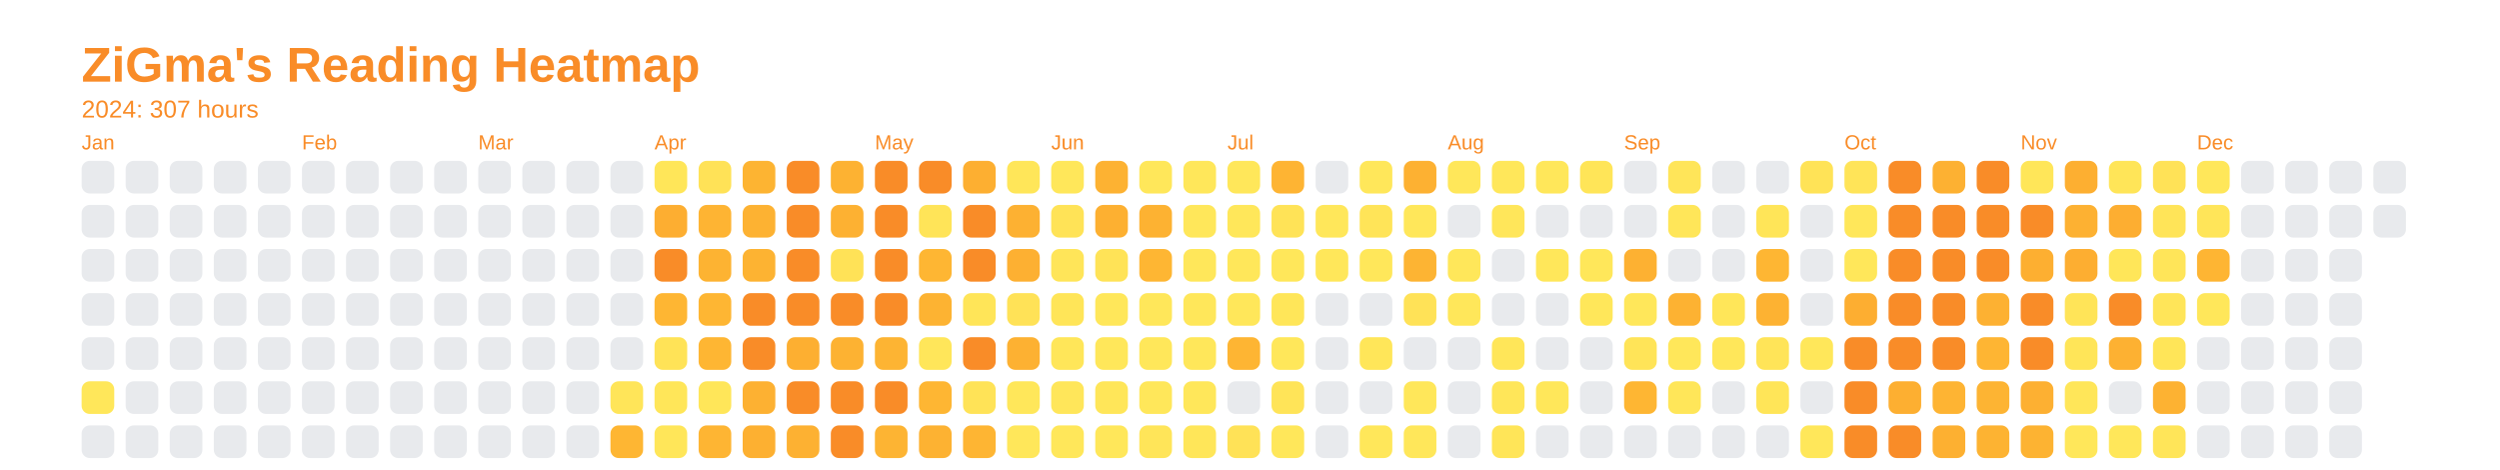
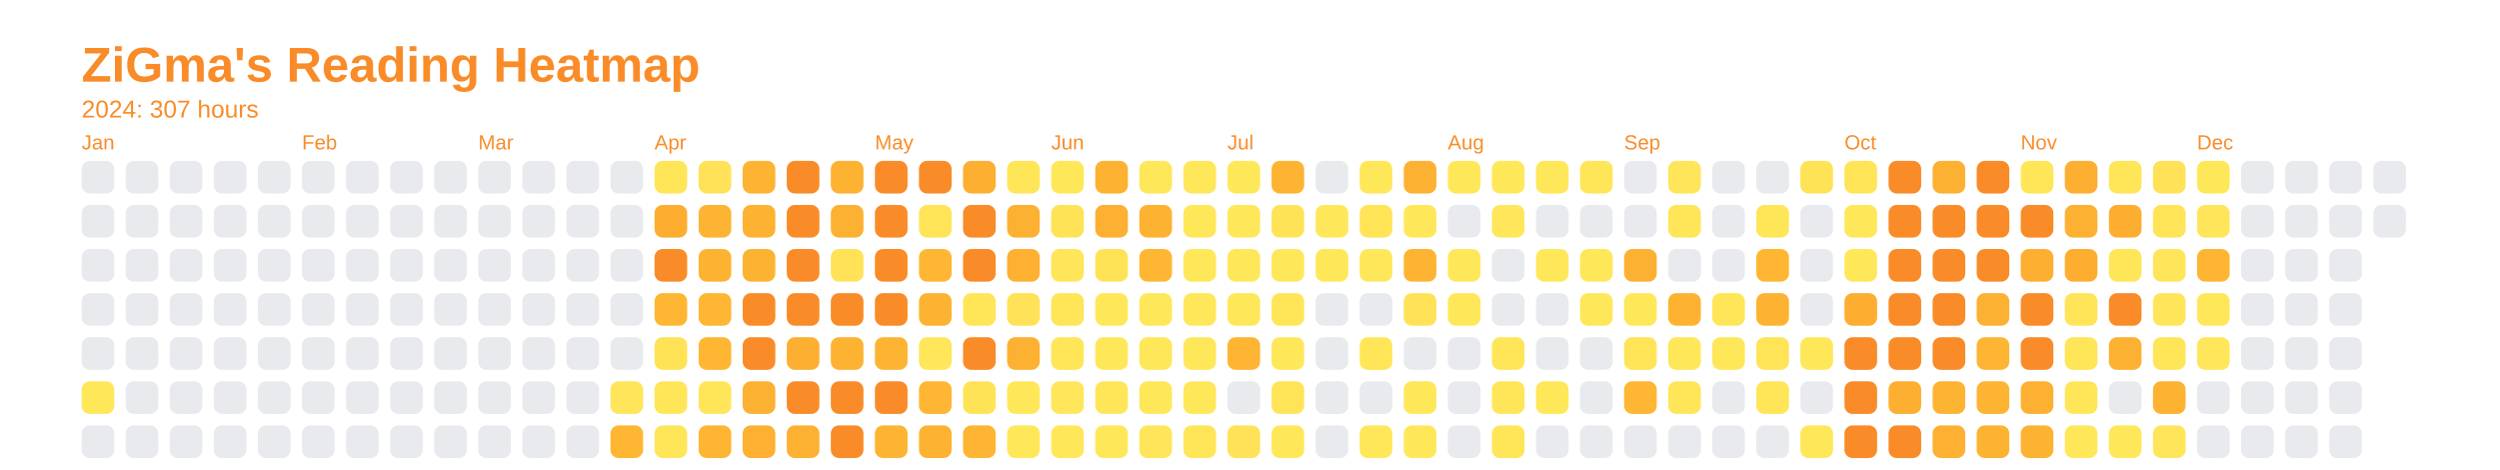
<svg xmlns="http://www.w3.org/2000/svg" baseProfile="full" height="57.5mm" version="1.1" viewBox="0,0,306.2,57.5" width="306.2mm">
  <defs />
  <rect fill="none" height="57.5" width="306.2" x="0" y="0" />
  <text fill="#f98c28" style="font-size:6px; font-family:Arial; font-weight:bold;" x="10" y="10">ZiGma's Reading Heatmap</text>
  <text fill="#f98c28" style="font-size:3px; font-family:Arial;" x="10" y="14.4">2024: 307 hours</text>
  <text fill="#f98c28" style="font-size:2.5px; font-family:Arial" x="10" y="18.3">Jan</text>
  <rect fill="#e8eaed" height="4" rx="1" ry="1" width="4" x="10" y="19.7" />
  <rect fill="#e8eaed" height="4" rx="1" ry="1" width="4" x="10" y="25.1" />
  <rect fill="#e8eaed" height="4" rx="1" ry="1" width="4" x="10" y="30.5" />
  <rect fill="#e8eaed" height="4" rx="1" ry="1" width="4" x="10" y="35.9" />
  <rect fill="#e8eaed" height="4" rx="1" ry="1" width="4" x="10" y="41.3" />
  <rect fill="#ffe75a" height="4" rx="1" ry="1" width="4" x="10" y="46.7" />
  <rect fill="#e8eaed" height="4" rx="1" ry="1" width="4" x="10" y="52.1" />
  <rect fill="#e8eaed" height="4" rx="1" ry="1" width="4" x="15.4" y="19.7" />
  <rect fill="#e8eaed" height="4" rx="1" ry="1" width="4" x="15.4" y="25.1" />
  <rect fill="#e8eaed" height="4" rx="1" ry="1" width="4" x="15.4" y="30.5" />
  <rect fill="#e8eaed" height="4" rx="1" ry="1" width="4" x="15.4" y="35.9" />
  <rect fill="#e8eaed" height="4" rx="1" ry="1" width="4" x="15.4" y="41.3" />
  <rect fill="#e8eaed" height="4" rx="1" ry="1" width="4" x="15.4" y="46.7" />
  <rect fill="#e8eaed" height="4" rx="1" ry="1" width="4" x="15.4" y="52.1" />
  <rect fill="#e8eaed" height="4" rx="1" ry="1" width="4" x="20.8" y="19.7" />
  <rect fill="#e8eaed" height="4" rx="1" ry="1" width="4" x="20.8" y="25.1" />
  <rect fill="#e8eaed" height="4" rx="1" ry="1" width="4" x="20.8" y="30.5" />
  <rect fill="#e8eaed" height="4" rx="1" ry="1" width="4" x="20.8" y="35.9" />
  <rect fill="#e8eaed" height="4" rx="1" ry="1" width="4" x="20.8" y="41.3" />
  <rect fill="#e8eaed" height="4" rx="1" ry="1" width="4" x="20.8" y="46.7" />
  <rect fill="#e8eaed" height="4" rx="1" ry="1" width="4" x="20.8" y="52.1" />
  <rect fill="#e8eaed" height="4" rx="1" ry="1" width="4" x="26.2" y="19.7" />
  <rect fill="#e8eaed" height="4" rx="1" ry="1" width="4" x="26.2" y="25.1" />
  <rect fill="#e8eaed" height="4" rx="1" ry="1" width="4" x="26.2" y="30.5" />
  <rect fill="#e8eaed" height="4" rx="1" ry="1" width="4" x="26.2" y="35.9" />
  <rect fill="#e8eaed" height="4" rx="1" ry="1" width="4" x="26.2" y="41.3" />
  <rect fill="#e8eaed" height="4" rx="1" ry="1" width="4" x="26.2" y="46.7" />
  <rect fill="#e8eaed" height="4" rx="1" ry="1" width="4" x="26.2" y="52.1" />
  <rect fill="#e8eaed" height="4" rx="1" ry="1" width="4" x="31.6" y="19.7" />
  <rect fill="#e8eaed" height="4" rx="1" ry="1" width="4" x="31.6" y="25.1" />
  <rect fill="#e8eaed" height="4" rx="1" ry="1" width="4" x="31.6" y="30.5" />
  <rect fill="#e8eaed" height="4" rx="1" ry="1" width="4" x="31.6" y="35.9" />
  <rect fill="#e8eaed" height="4" rx="1" ry="1" width="4" x="31.6" y="41.3" />
  <rect fill="#e8eaed" height="4" rx="1" ry="1" width="4" x="31.6" y="46.7" />
  <rect fill="#e8eaed" height="4" rx="1" ry="1" width="4" x="31.6" y="52.1" />
  <text fill="#f98c28" style="font-size:2.5px; font-family:Arial" x="37.0" y="18.3">Feb</text>
  <rect fill="#e8eaed" height="4" rx="1" ry="1" width="4" x="37.0" y="19.7" />
  <rect fill="#e8eaed" height="4" rx="1" ry="1" width="4" x="37.0" y="25.1" />
  <rect fill="#e8eaed" height="4" rx="1" ry="1" width="4" x="37.0" y="30.5" />
  <rect fill="#e8eaed" height="4" rx="1" ry="1" width="4" x="37.0" y="35.9" />
  <rect fill="#e8eaed" height="4" rx="1" ry="1" width="4" x="37.0" y="41.3" />
  <rect fill="#e8eaed" height="4" rx="1" ry="1" width="4" x="37.0" y="46.7" />
  <rect fill="#e8eaed" height="4" rx="1" ry="1" width="4" x="37.0" y="52.1" />
  <rect fill="#e8eaed" height="4" rx="1" ry="1" width="4" x="42.4" y="19.7" />
  <rect fill="#e8eaed" height="4" rx="1" ry="1" width="4" x="42.4" y="25.1" />
  <rect fill="#e8eaed" height="4" rx="1" ry="1" width="4" x="42.4" y="30.5" />
  <rect fill="#e8eaed" height="4" rx="1" ry="1" width="4" x="42.4" y="35.9" />
  <rect fill="#e8eaed" height="4" rx="1" ry="1" width="4" x="42.4" y="41.3" />
  <rect fill="#e8eaed" height="4" rx="1" ry="1" width="4" x="42.4" y="46.7" />
  <rect fill="#e8eaed" height="4" rx="1" ry="1" width="4" x="42.4" y="52.1" />
  <rect fill="#e8eaed" height="4" rx="1" ry="1" width="4" x="47.8" y="19.7" />
  <rect fill="#e8eaed" height="4" rx="1" ry="1" width="4" x="47.8" y="25.1" />
  <rect fill="#e8eaed" height="4" rx="1" ry="1" width="4" x="47.8" y="30.5" />
  <rect fill="#e8eaed" height="4" rx="1" ry="1" width="4" x="47.8" y="35.9" />
  <rect fill="#e8eaed" height="4" rx="1" ry="1" width="4" x="47.8" y="41.3" />
  <rect fill="#e8eaed" height="4" rx="1" ry="1" width="4" x="47.8" y="46.7" />
  <rect fill="#e8eaed" height="4" rx="1" ry="1" width="4" x="47.8" y="52.1" />
  <rect fill="#e8eaed" height="4" rx="1" ry="1" width="4" x="53.2" y="19.7" />
  <rect fill="#e8eaed" height="4" rx="1" ry="1" width="4" x="53.2" y="25.1" />
  <rect fill="#e8eaed" height="4" rx="1" ry="1" width="4" x="53.2" y="30.5" />
  <rect fill="#e8eaed" height="4" rx="1" ry="1" width="4" x="53.2" y="35.9" />
  <rect fill="#e8eaed" height="4" rx="1" ry="1" width="4" x="53.2" y="41.3" />
  <rect fill="#e8eaed" height="4" rx="1" ry="1" width="4" x="53.2" y="46.7" />
  <rect fill="#e8eaed" height="4" rx="1" ry="1" width="4" x="53.2" y="52.1" />
  <text fill="#f98c28" style="font-size:2.5px; font-family:Arial" x="58.6" y="18.3">Mar</text>
  <rect fill="#e8eaed" height="4" rx="1" ry="1" width="4" x="58.6" y="19.7" />
  <rect fill="#e8eaed" height="4" rx="1" ry="1" width="4" x="58.6" y="25.1" />
  <rect fill="#e8eaed" height="4" rx="1" ry="1" width="4" x="58.6" y="30.5" />
  <rect fill="#e8eaed" height="4" rx="1" ry="1" width="4" x="58.6" y="35.9" />
  <rect fill="#e8eaed" height="4" rx="1" ry="1" width="4" x="58.6" y="41.3" />
  <rect fill="#e8eaed" height="4" rx="1" ry="1" width="4" x="58.6" y="46.7" />
  <rect fill="#e8eaed" height="4" rx="1" ry="1" width="4" x="58.6" y="52.1" />
  <rect fill="#e8eaed" height="4" rx="1" ry="1" width="4" x="64" y="19.7" />
  <rect fill="#e8eaed" height="4" rx="1" ry="1" width="4" x="64" y="25.1" />
  <rect fill="#e8eaed" height="4" rx="1" ry="1" width="4" x="64" y="30.5" />
  <rect fill="#e8eaed" height="4" rx="1" ry="1" width="4" x="64" y="35.9" />
  <rect fill="#e8eaed" height="4" rx="1" ry="1" width="4" x="64" y="41.3" />
  <rect fill="#e8eaed" height="4" rx="1" ry="1" width="4" x="64" y="46.7" />
  <rect fill="#e8eaed" height="4" rx="1" ry="1" width="4" x="64" y="52.1" />
  <rect fill="#e8eaed" height="4" rx="1" ry="1" width="4" x="69.4" y="19.7" />
  <rect fill="#e8eaed" height="4" rx="1" ry="1" width="4" x="69.4" y="25.1" />
  <rect fill="#e8eaed" height="4" rx="1" ry="1" width="4" x="69.4" y="30.5" />
  <rect fill="#e8eaed" height="4" rx="1" ry="1" width="4" x="69.4" y="35.9" />
  <rect fill="#e8eaed" height="4" rx="1" ry="1" width="4" x="69.4" y="41.3" />
  <rect fill="#e8eaed" height="4" rx="1" ry="1" width="4" x="69.4" y="46.7" />
  <rect fill="#e8eaed" height="4" rx="1" ry="1" width="4" x="69.4" y="52.1" />
  <rect fill="#e8eaed" height="4" rx="1" ry="1" width="4" x="74.8" y="19.7" />
  <rect fill="#e8eaed" height="4" rx="1" ry="1" width="4" x="74.8" y="25.1" />
  <rect fill="#e8eaed" height="4" rx="1" ry="1" width="4" x="74.8" y="30.5" />
  <rect fill="#e8eaed" height="4" rx="1" ry="1" width="4" x="74.8" y="35.9" />
  <rect fill="#e8eaed" height="4" rx="1" ry="1" width="4" x="74.8" y="41.3" />
  <rect fill="#ffe559" height="4" rx="1" ry="1" width="4" x="74.8" y="46.7" />
  <rect fill="#feb633" height="4" rx="1" ry="1" width="4" x="74.8" y="52.1" />
  <text fill="#f98c28" style="font-size:2.5px; font-family:Arial" x="80.2" y="18.3">Apr</text>
  <rect fill="#ffe659" height="4" rx="1" ry="1" width="4" x="80.2" y="19.7" />
  <rect fill="#fdae31" height="4" rx="1" ry="1" width="4" x="80.2" y="25.1" />
  <rect fill="#f98c28" height="4" rx="1" ry="1" width="4" x="80.2" y="30.5" />
  <rect fill="#feb633" height="4" rx="1" ry="1" width="4" x="80.2" y="35.9" />
  <rect fill="#ffe357" height="4" rx="1" ry="1" width="4" x="80.2" y="41.3" />
  <rect fill="#ffe659" height="4" rx="1" ry="1" width="4" x="80.2" y="46.7" />
  <rect fill="#ffe659" height="4" rx="1" ry="1" width="4" x="80.2" y="52.1" />
  <rect fill="#ffe257" height="4" rx="1" ry="1" width="4" x="85.6" y="19.7" />
  <rect fill="#feb433" height="4" rx="1" ry="1" width="4" x="85.6" y="25.1" />
  <rect fill="#fdb332" height="4" rx="1" ry="1" width="4" x="85.6" y="30.5" />
  <rect fill="#feb633" height="4" rx="1" ry="1" width="4" x="85.6" y="35.9" />
  <rect fill="#feb633" height="4" rx="1" ry="1" width="4" x="85.6" y="41.3" />
  <rect fill="#ffe659" height="4" rx="1" ry="1" width="4" x="85.6" y="46.7" />
  <rect fill="#feb533" height="4" rx="1" ry="1" width="4" x="85.6" y="52.1" />
  <rect fill="#fdb432" height="4" rx="1" ry="1" width="4" x="91" y="19.7" />
  <rect fill="#fdb232" height="4" rx="1" ry="1" width="4" x="91" y="25.1" />
  <rect fill="#fdb332" height="4" rx="1" ry="1" width="4" x="91" y="30.5" />
  <rect fill="#f98c28" height="4" rx="1" ry="1" width="4" x="91" y="35.9" />
  <rect fill="#f98c28" height="4" rx="1" ry="1" width="4" x="91" y="41.3" />
  <rect fill="#fdb132" height="4" rx="1" ry="1" width="4" x="91" y="46.7" />
  <rect fill="#fdb031" height="4" rx="1" ry="1" width="4" x="91" y="52.1" />
  <rect fill="#f98c28" height="4" rx="1" ry="1" width="4" x="96.4" y="19.7" />
  <rect fill="#f98c28" height="4" rx="1" ry="1" width="4" x="96.4" y="25.1" />
  <rect fill="#f98c28" height="4" rx="1" ry="1" width="4" x="96.4" y="30.5" />
  <rect fill="#f98c28" height="4" rx="1" ry="1" width="4" x="96.4" y="35.9" />
  <rect fill="#fdaf31" height="4" rx="1" ry="1" width="4" x="96.4" y="41.3" />
  <rect fill="#f98c28" height="4" rx="1" ry="1" width="4" x="96.4" y="46.7" />
  <rect fill="#fdb132" height="4" rx="1" ry="1" width="4" x="96.4" y="52.1" />
  <rect fill="#fdb232" height="4" rx="1" ry="1" width="4" x="101.8" y="19.7" />
  <rect fill="#fdb132" height="4" rx="1" ry="1" width="4" x="101.8" y="25.1" />
  <rect fill="#ffe257" height="4" rx="1" ry="1" width="4" x="101.8" y="30.5" />
  <rect fill="#f98c28" height="4" rx="1" ry="1" width="4" x="101.8" y="35.9" />
  <rect fill="#fdb232" height="4" rx="1" ry="1" width="4" x="101.8" y="41.3" />
  <rect fill="#f98c28" height="4" rx="1" ry="1" width="4" x="101.8" y="46.7" />
  <rect fill="#f98c28" height="4" rx="1" ry="1" width="4" x="101.8" y="52.1" />
  <text fill="#f98c28" style="font-size:2.5px; font-family:Arial" x="107.2" y="18.3">May</text>
  <rect fill="#f98c28" height="4" rx="1" ry="1" width="4" x="107.2" y="19.7" />
  <rect fill="#f98c28" height="4" rx="1" ry="1" width="4" x="107.2" y="25.1" />
  <rect fill="#f98c28" height="4" rx="1" ry="1" width="4" x="107.2" y="30.5" />
  <rect fill="#f98c28" height="4" rx="1" ry="1" width="4" x="107.2" y="35.9" />
  <rect fill="#fdb433" height="4" rx="1" ry="1" width="4" x="107.2" y="41.3" />
  <rect fill="#f98c28" height="4" rx="1" ry="1" width="4" x="107.2" y="46.7" />
  <rect fill="#fdb433" height="4" rx="1" ry="1" width="4" x="107.2" y="52.1" />
  <rect fill="#f98c28" height="4" rx="1" ry="1" width="4" x="112.6" y="19.7" />
  <rect fill="#ffe458" height="4" rx="1" ry="1" width="4" x="112.6" y="25.1" />
  <rect fill="#feb633" height="4" rx="1" ry="1" width="4" x="112.6" y="30.5" />
  <rect fill="#fdb332" height="4" rx="1" ry="1" width="4" x="112.6" y="35.9" />
  <rect fill="#ffe65a" height="4" rx="1" ry="1" width="4" x="112.6" y="41.3" />
  <rect fill="#feb633" height="4" rx="1" ry="1" width="4" x="112.6" y="46.7" />
  <rect fill="#fdb232" height="4" rx="1" ry="1" width="4" x="112.6" y="52.1" />
  <rect fill="#fdaf31" height="4" rx="1" ry="1" width="4" x="118" y="19.7" />
  <rect fill="#f98c28" height="4" rx="1" ry="1" width="4" x="118" y="25.1" />
  <rect fill="#f98c28" height="4" rx="1" ry="1" width="4" x="118" y="30.5" />
  <rect fill="#ffe558" height="4" rx="1" ry="1" width="4" x="118" y="35.9" />
  <rect fill="#f98c28" height="4" rx="1" ry="1" width="4" x="118" y="41.3" />
  <rect fill="#ffe357" height="4" rx="1" ry="1" width="4" x="118" y="46.7" />
  <rect fill="#feb533" height="4" rx="1" ry="1" width="4" x="118" y="52.1" />
  <rect fill="#ffe659" height="4" rx="1" ry="1" width="4" x="123.4" y="19.7" />
  <rect fill="#fdb132" height="4" rx="1" ry="1" width="4" x="123.4" y="25.1" />
  <rect fill="#fdb032" height="4" rx="1" ry="1" width="4" x="123.4" y="30.5" />
  <rect fill="#ffe257" height="4" rx="1" ry="1" width="4" x="123.4" y="35.9" />
  <rect fill="#fdb132" height="4" rx="1" ry="1" width="4" x="123.4" y="41.3" />
  <rect fill="#ffe75a" height="4" rx="1" ry="1" width="4" x="123.4" y="46.7" />
  <rect fill="#ffe75a" height="4" rx="1" ry="1" width="4" x="123.4" y="52.1" />
  <text fill="#f98c28" style="font-size:2.5px; font-family:Arial" x="128.8" y="18.3">Jun</text>
  <rect fill="#ffe75a" height="4" rx="1" ry="1" width="4" x="128.8" y="19.7" />
  <rect fill="#ffe357" height="4" rx="1" ry="1" width="4" x="128.8" y="25.1" />
  <rect fill="#ffe559" height="4" rx="1" ry="1" width="4" x="128.8" y="30.5" />
  <rect fill="#ffe558" height="4" rx="1" ry="1" width="4" x="128.8" y="35.9" />
  <rect fill="#ffe659" height="4" rx="1" ry="1" width="4" x="128.8" y="41.3" />
  <rect fill="#ffe65a" height="4" rx="1" ry="1" width="4" x="128.8" y="46.7" />
  <rect fill="#ffe75a" height="4" rx="1" ry="1" width="4" x="128.8" y="52.1" />
  <rect fill="#fdb232" height="4" rx="1" ry="1" width="4" x="134.2" y="19.7" />
  <rect fill="#fdb031" height="4" rx="1" ry="1" width="4" x="134.2" y="25.1" />
  <rect fill="#ffe357" height="4" rx="1" ry="1" width="4" x="134.2" y="30.5" />
  <rect fill="#ffe75a" height="4" rx="1" ry="1" width="4" x="134.2" y="35.9" />
  <rect fill="#ffe75a" height="4" rx="1" ry="1" width="4" x="134.2" y="41.3" />
  <rect fill="#ffe659" height="4" rx="1" ry="1" width="4" x="134.2" y="46.7" />
  <rect fill="#ffe75a" height="4" rx="1" ry="1" width="4" x="134.2" y="52.1" />
  <rect fill="#ffe75a" height="4" rx="1" ry="1" width="4" x="139.6" y="19.7" />
  <rect fill="#fdb232" height="4" rx="1" ry="1" width="4" x="139.6" y="25.1" />
  <rect fill="#feb633" height="4" rx="1" ry="1" width="4" x="139.6" y="30.5" />
  <rect fill="#ffe75a" height="4" rx="1" ry="1" width="4" x="139.6" y="35.9" />
  <rect fill="#ffe75a" height="4" rx="1" ry="1" width="4" x="139.6" y="41.3" />
  <rect fill="#ffe75a" height="4" rx="1" ry="1" width="4" x="139.6" y="46.7" />
  <rect fill="#ffe559" height="4" rx="1" ry="1" width="4" x="139.6" y="52.1" />
  <rect fill="#ffe75a" height="4" rx="1" ry="1" width="4" x="145" y="19.7" />
  <rect fill="#ffe75a" height="4" rx="1" ry="1" width="4" x="145" y="25.1" />
  <rect fill="#ffe75a" height="4" rx="1" ry="1" width="4" x="145" y="30.5" />
  <rect fill="#ffe75a" height="4" rx="1" ry="1" width="4" x="145" y="35.9" />
  <rect fill="#ffe75a" height="4" rx="1" ry="1" width="4" x="145" y="41.3" />
  <rect fill="#ffe75a" height="4" rx="1" ry="1" width="4" x="145" y="46.7" />
  <rect fill="#ffe659" height="4" rx="1" ry="1" width="4" x="145" y="52.1" />
  <text fill="#f98c28" style="font-size:2.5px; font-family:Arial" x="150.4" y="18.3">Jul</text>
  <rect fill="#ffe75a" height="4" rx="1" ry="1" width="4" x="150.4" y="19.7" />
  <rect fill="#ffe75a" height="4" rx="1" ry="1" width="4" x="150.4" y="25.1" />
  <rect fill="#ffe75a" height="4" rx="1" ry="1" width="4" x="150.4" y="30.5" />
  <rect fill="#ffe75a" height="4" rx="1" ry="1" width="4" x="150.4" y="35.9" />
  <rect fill="#feb533" height="4" rx="1" ry="1" width="4" x="150.4" y="41.3" />
  <rect fill="#e8eaed" height="4" rx="1" ry="1" width="4" x="150.4" y="46.7" />
  <rect fill="#ffe257" height="4" rx="1" ry="1" width="4" x="150.4" y="52.1" />
  <rect fill="#feb433" height="4" rx="1" ry="1" width="4" x="155.8" y="19.7" />
  <rect fill="#ffe357" height="4" rx="1" ry="1" width="4" x="155.8" y="25.1" />
  <rect fill="#ffe75a" height="4" rx="1" ry="1" width="4" x="155.8" y="30.5" />
  <rect fill="#ffe659" height="4" rx="1" ry="1" width="4" x="155.8" y="35.9" />
  <rect fill="#ffe75a" height="4" rx="1" ry="1" width="4" x="155.8" y="41.3" />
  <rect fill="#ffe458" height="4" rx="1" ry="1" width="4" x="155.8" y="46.7" />
  <rect fill="#ffe75a" height="4" rx="1" ry="1" width="4" x="155.8" y="52.1" />
  <rect fill="#e8eaed" height="4" rx="1" ry="1" width="4" x="161.2" y="19.7" />
  <rect fill="#ffe75a" height="4" rx="1" ry="1" width="4" x="161.2" y="25.1" />
  <rect fill="#ffe75a" height="4" rx="1" ry="1" width="4" x="161.2" y="30.5" />
  <rect fill="#e8eaed" height="4" rx="1" ry="1" width="4" x="161.2" y="35.9" />
  <rect fill="#e8eaed" height="4" rx="1" ry="1" width="4" x="161.2" y="41.3" />
  <rect fill="#e8eaed" height="4" rx="1" ry="1" width="4" x="161.2" y="46.7" />
  <rect fill="#e8eaed" height="4" rx="1" ry="1" width="4" x="161.2" y="52.1" />
  <rect fill="#ffe75a" height="4" rx="1" ry="1" width="4" x="166.6" y="19.7" />
  <rect fill="#ffe458" height="4" rx="1" ry="1" width="4" x="166.6" y="25.1" />
  <rect fill="#ffe75a" height="4" rx="1" ry="1" width="4" x="166.6" y="30.5" />
  <rect fill="#e8eaed" height="4" rx="1" ry="1" width="4" x="166.6" y="35.9" />
  <rect fill="#ffe659" height="4" rx="1" ry="1" width="4" x="166.6" y="41.3" />
  <rect fill="#e8eaed" height="4" rx="1" ry="1" width="4" x="166.6" y="46.7" />
  <rect fill="#ffe75a" height="4" rx="1" ry="1" width="4" x="166.6" y="52.1" />
  <rect fill="#fdb132" height="4" rx="1" ry="1" width="4" x="172" y="19.7" />
  <rect fill="#ffe75a" height="4" rx="1" ry="1" width="4" x="172" y="25.1" />
  <rect fill="#fdb433" height="4" rx="1" ry="1" width="4" x="172" y="30.5" />
  <rect fill="#ffe257" height="4" rx="1" ry="1" width="4" x="172" y="35.9" />
  <rect fill="#e8eaed" height="4" rx="1" ry="1" width="4" x="172" y="41.3" />
  <rect fill="#ffe75a" height="4" rx="1" ry="1" width="4" x="172" y="46.7" />
  <rect fill="#ffe75a" height="4" rx="1" ry="1" width="4" x="172" y="52.1" />
  <text fill="#f98c28" style="font-size:2.5px; font-family:Arial" x="177.4" y="18.3">Aug</text>
  <rect fill="#ffe75a" height="4" rx="1" ry="1" width="4" x="177.4" y="19.7" />
  <rect fill="#e8eaed" height="4" rx="1" ry="1" width="4" x="177.4" y="25.1" />
  <rect fill="#ffe75a" height="4" rx="1" ry="1" width="4" x="177.4" y="30.5" />
  <rect fill="#ffe75a" height="4" rx="1" ry="1" width="4" x="177.4" y="35.9" />
  <rect fill="#e8eaed" height="4" rx="1" ry="1" width="4" x="177.4" y="41.3" />
  <rect fill="#e8eaed" height="4" rx="1" ry="1" width="4" x="177.4" y="46.7" />
  <rect fill="#e8eaed" height="4" rx="1" ry="1" width="4" x="177.4" y="52.1" />
  <rect fill="#ffe75a" height="4" rx="1" ry="1" width="4" x="182.8" y="19.7" />
  <rect fill="#ffe65a" height="4" rx="1" ry="1" width="4" x="182.8" y="25.1" />
  <rect fill="#e8eaed" height="4" rx="1" ry="1" width="4" x="182.8" y="30.5" />
  <rect fill="#e8eaed" height="4" rx="1" ry="1" width="4" x="182.8" y="35.9" />
  <rect fill="#ffe659" height="4" rx="1" ry="1" width="4" x="182.8" y="41.3" />
  <rect fill="#ffe659" height="4" rx="1" ry="1" width="4" x="182.8" y="46.7" />
  <rect fill="#ffe558" height="4" rx="1" ry="1" width="4" x="182.8" y="52.1" />
  <rect fill="#ffe75a" height="4" rx="1" ry="1" width="4" x="188.2" y="19.7" />
  <rect fill="#e8eaed" height="4" rx="1" ry="1" width="4" x="188.2" y="25.1" />
  <rect fill="#ffe75a" height="4" rx="1" ry="1" width="4" x="188.2" y="30.5" />
  <rect fill="#e8eaed" height="4" rx="1" ry="1" width="4" x="188.2" y="35.9" />
  <rect fill="#e8eaed" height="4" rx="1" ry="1" width="4" x="188.2" y="41.3" />
  <rect fill="#ffe75a" height="4" rx="1" ry="1" width="4" x="188.2" y="46.7" />
  <rect fill="#e8eaed" height="4" rx="1" ry="1" width="4" x="188.2" y="52.1" />
  <rect fill="#ffe558" height="4" rx="1" ry="1" width="4" x="193.6" y="19.7" />
  <rect fill="#e8eaed" height="4" rx="1" ry="1" width="4" x="193.6" y="25.1" />
  <rect fill="#ffe75a" height="4" rx="1" ry="1" width="4" x="193.6" y="30.5" />
  <rect fill="#ffe75a" height="4" rx="1" ry="1" width="4" x="193.6" y="35.9" />
  <rect fill="#e8eaed" height="4" rx="1" ry="1" width="4" x="193.6" y="41.3" />
  <rect fill="#e8eaed" height="4" rx="1" ry="1" width="4" x="193.6" y="46.7" />
  <rect fill="#e8eaed" height="4" rx="1" ry="1" width="4" x="193.6" y="52.1" />
  <text fill="#f98c28" style="font-size:2.5px; font-family:Arial" x="199" y="18.3">Sep</text>
  <rect fill="#e8eaed" height="4" rx="1" ry="1" width="4" x="199" y="19.7" />
  <rect fill="#e8eaed" height="4" rx="1" ry="1" width="4" x="199" y="25.1" />
  <rect fill="#fdb132" height="4" rx="1" ry="1" width="4" x="199" y="30.5" />
  <rect fill="#ffe75a" height="4" rx="1" ry="1" width="4" x="199" y="35.9" />
  <rect fill="#ffe458" height="4" rx="1" ry="1" width="4" x="199" y="41.3" />
  <rect fill="#feb633" height="4" rx="1" ry="1" width="4" x="199" y="46.7" />
  <rect fill="#e8eaed" height="4" rx="1" ry="1" width="4" x="199" y="52.1" />
  <rect fill="#ffe559" height="4" rx="1" ry="1" width="4" x="204.4" y="19.7" />
  <rect fill="#ffe659" height="4" rx="1" ry="1" width="4" x="204.4" y="25.1" />
  <rect fill="#e8eaed" height="4" rx="1" ry="1" width="4" x="204.4" y="30.5" />
  <rect fill="#fdb232" height="4" rx="1" ry="1" width="4" x="204.4" y="35.9" />
  <rect fill="#ffe75a" height="4" rx="1" ry="1" width="4" x="204.4" y="41.3" />
  <rect fill="#ffe659" height="4" rx="1" ry="1" width="4" x="204.4" y="46.7" />
  <rect fill="#e8eaed" height="4" rx="1" ry="1" width="4" x="204.4" y="52.1" />
  <rect fill="#e8eaed" height="4" rx="1" ry="1" width="4" x="209.8" y="19.7" />
  <rect fill="#e8eaed" height="4" rx="1" ry="1" width="4" x="209.8" y="25.1" />
  <rect fill="#e8eaed" height="4" rx="1" ry="1" width="4" x="209.8" y="30.5" />
  <rect fill="#ffe659" height="4" rx="1" ry="1" width="4" x="209.8" y="35.9" />
  <rect fill="#ffe75a" height="4" rx="1" ry="1" width="4" x="209.8" y="41.3" />
  <rect fill="#e8eaed" height="4" rx="1" ry="1" width="4" x="209.8" y="46.7" />
  <rect fill="#e8eaed" height="4" rx="1" ry="1" width="4" x="209.8" y="52.1" />
  <rect fill="#e8eaed" height="4" rx="1" ry="1" width="4" x="215.2" y="19.7" />
  <rect fill="#ffe558" height="4" rx="1" ry="1" width="4" x="215.2" y="25.1" />
  <rect fill="#feb633" height="4" rx="1" ry="1" width="4" x="215.2" y="30.5" />
  <rect fill="#fdb232" height="4" rx="1" ry="1" width="4" x="215.2" y="35.9" />
  <rect fill="#ffe458" height="4" rx="1" ry="1" width="4" x="215.2" y="41.3" />
  <rect fill="#ffe558" height="4" rx="1" ry="1" width="4" x="215.2" y="46.7" />
  <rect fill="#e8eaed" height="4" rx="1" ry="1" width="4" x="215.2" y="52.1" />
  <rect fill="#ffe357" height="4" rx="1" ry="1" width="4" x="220.6" y="19.7" />
  <rect fill="#e8eaed" height="4" rx="1" ry="1" width="4" x="220.6" y="25.1" />
  <rect fill="#e8eaed" height="4" rx="1" ry="1" width="4" x="220.6" y="30.5" />
  <rect fill="#e8eaed" height="4" rx="1" ry="1" width="4" x="220.6" y="35.9" />
  <rect fill="#ffe75a" height="4" rx="1" ry="1" width="4" x="220.6" y="41.3" />
  <rect fill="#e8eaed" height="4" rx="1" ry="1" width="4" x="220.6" y="46.7" />
  <rect fill="#ffe75a" height="4" rx="1" ry="1" width="4" x="220.6" y="52.1" />
  <text fill="#f98c28" style="font-size:2.5px; font-family:Arial" x="226" y="18.3">Oct</text>
  <rect fill="#ffe458" height="4" rx="1" ry="1" width="4" x="226" y="19.7" />
  <rect fill="#ffe75a" height="4" rx="1" ry="1" width="4" x="226" y="25.1" />
  <rect fill="#ffe75a" height="4" rx="1" ry="1" width="4" x="226" y="30.5" />
  <rect fill="#fdae31" height="4" rx="1" ry="1" width="4" x="226" y="35.9" />
  <rect fill="#f98c28" height="4" rx="1" ry="1" width="4" x="226" y="41.3" />
  <rect fill="#f98c28" height="4" rx="1" ry="1" width="4" x="226" y="46.7" />
  <rect fill="#f98c28" height="4" rx="1" ry="1" width="4" x="226" y="52.1" />
  <rect fill="#f98c28" height="4" rx="1" ry="1" width="4" x="231.4" y="19.7" />
  <rect fill="#f98c28" height="4" rx="1" ry="1" width="4" x="231.4" y="25.1" />
  <rect fill="#f98c28" height="4" rx="1" ry="1" width="4" x="231.4" y="30.5" />
  <rect fill="#f98c28" height="4" rx="1" ry="1" width="4" x="231.4" y="35.9" />
  <rect fill="#f98c28" height="4" rx="1" ry="1" width="4" x="231.4" y="41.3" />
  <rect fill="#fdaf31" height="4" rx="1" ry="1" width="4" x="231.4" y="46.7" />
  <rect fill="#f98c28" height="4" rx="1" ry="1" width="4" x="231.4" y="52.1" />
  <rect fill="#fdb132" height="4" rx="1" ry="1" width="4" x="236.8" y="19.7" />
  <rect fill="#f98c28" height="4" rx="1" ry="1" width="4" x="236.8" y="25.1" />
  <rect fill="#f98c28" height="4" rx="1" ry="1" width="4" x="236.8" y="30.5" />
  <rect fill="#f98c28" height="4" rx="1" ry="1" width="4" x="236.8" y="35.9" />
  <rect fill="#f98c28" height="4" rx="1" ry="1" width="4" x="236.8" y="41.3" />
  <rect fill="#feb433" height="4" rx="1" ry="1" width="4" x="236.8" y="46.7" />
  <rect fill="#fdb031" height="4" rx="1" ry="1" width="4" x="236.8" y="52.1" />
  <rect fill="#f98c28" height="4" rx="1" ry="1" width="4" x="242.2" y="19.7" />
  <rect fill="#f98c28" height="4" rx="1" ry="1" width="4" x="242.2" y="25.1" />
  <rect fill="#f98c28" height="4" rx="1" ry="1" width="4" x="242.2" y="30.5" />
  <rect fill="#fdb132" height="4" rx="1" ry="1" width="4" x="242.2" y="35.9" />
  <rect fill="#feb533" height="4" rx="1" ry="1" width="4" x="242.2" y="41.3" />
  <rect fill="#fdb433" height="4" rx="1" ry="1" width="4" x="242.2" y="46.7" />
  <rect fill="#fdb332" height="4" rx="1" ry="1" width="4" x="242.2" y="52.1" />
  <text fill="#f98c28" style="font-size:2.5px; font-family:Arial" x="247.6" y="18.3">Nov</text>
  <rect fill="#ffe659" height="4" rx="1" ry="1" width="4" x="247.6" y="19.7" />
  <rect fill="#f98c28" height="4" rx="1" ry="1" width="4" x="247.6" y="25.1" />
  <rect fill="#fdaf31" height="4" rx="1" ry="1" width="4" x="247.6" y="30.5" />
  <rect fill="#f98c28" height="4" rx="1" ry="1" width="4" x="247.6" y="35.9" />
  <rect fill="#f98c28" height="4" rx="1" ry="1" width="4" x="247.6" y="41.3" />
  <rect fill="#fdb032" height="4" rx="1" ry="1" width="4" x="247.6" y="46.7" />
  <rect fill="#fdb332" height="4" rx="1" ry="1" width="4" x="247.6" y="52.1" />
  <rect fill="#fdaf31" height="4" rx="1" ry="1" width="4" x="253" y="19.7" />
  <rect fill="#fdb132" height="4" rx="1" ry="1" width="4" x="253" y="25.1" />
  <rect fill="#fdae31" height="4" rx="1" ry="1" width="4" x="253" y="30.5" />
  <rect fill="#ffe458" height="4" rx="1" ry="1" width="4" x="253" y="35.9" />
  <rect fill="#ffe558" height="4" rx="1" ry="1" width="4" x="253" y="41.3" />
  <rect fill="#ffe659" height="4" rx="1" ry="1" width="4" x="253" y="46.7" />
  <rect fill="#ffe75a" height="4" rx="1" ry="1" width="4" x="253" y="52.1" />
  <rect fill="#ffe558" height="4" rx="1" ry="1" width="4" x="258.4" y="19.7" />
  <rect fill="#fdae31" height="4" rx="1" ry="1" width="4" x="258.4" y="25.1" />
  <rect fill="#ffe659" height="4" rx="1" ry="1" width="4" x="258.4" y="30.5" />
  <rect fill="#f98c28" height="4" rx="1" ry="1" width="4" x="258.4" y="35.9" />
  <rect fill="#fdb132" height="4" rx="1" ry="1" width="4" x="258.4" y="41.3" />
  <rect fill="#e8eaed" height="4" rx="1" ry="1" width="4" x="258.4" y="46.7" />
  <rect fill="#ffe75a" height="4" rx="1" ry="1" width="4" x="258.4" y="52.1" />
  <rect fill="#ffe257" height="4" rx="1" ry="1" width="4" x="263.8" y="19.7" />
  <rect fill="#ffe458" height="4" rx="1" ry="1" width="4" x="263.8" y="25.1" />
  <rect fill="#ffe559" height="4" rx="1" ry="1" width="4" x="263.8" y="30.5" />
  <rect fill="#ffe559" height="4" rx="1" ry="1" width="4" x="263.8" y="35.9" />
  <rect fill="#ffe558" height="4" rx="1" ry="1" width="4" x="263.8" y="41.3" />
  <rect fill="#fdb232" height="4" rx="1" ry="1" width="4" x="263.8" y="46.7" />
  <rect fill="#ffe559" height="4" rx="1" ry="1" width="4" x="263.8" y="52.1" />
  <text fill="#f98c28" style="font-size:2.5px; font-family:Arial" x="269.2" y="18.3">Dec</text>
  <rect fill="#ffe75a" height="4" rx="1" ry="1" width="4" x="269.2" y="19.7" />
  <rect fill="#ffe559" height="4" rx="1" ry="1" width="4" x="269.2" y="25.1" />
  <rect fill="#feb533" height="4" rx="1" ry="1" width="4" x="269.2" y="30.5" />
  <rect fill="#ffe75a" height="4" rx="1" ry="1" width="4" x="269.2" y="35.9" />
-   <rect fill="#e8eaed" height="4" rx="1" ry="1" width="4" x="269.2" y="41.3" />
+   <rect fill="#ffe65a" height="4" rx="1" ry="1" width="4" x="269.2" y="41.3" />
  <rect fill="#e8eaed" height="4" rx="1" ry="1" width="4" x="269.2" y="46.7" />
  <rect fill="#e8eaed" height="4" rx="1" ry="1" width="4" x="269.2" y="52.1" />
  <rect fill="#e8eaed" height="4" rx="1" ry="1" width="4" x="274.6" y="19.7" />
  <rect fill="#e8eaed" height="4" rx="1" ry="1" width="4" x="274.6" y="25.1" />
  <rect fill="#e8eaed" height="4" rx="1" ry="1" width="4" x="274.6" y="30.5" />
  <rect fill="#e8eaed" height="4" rx="1" ry="1" width="4" x="274.6" y="35.9" />
  <rect fill="#e8eaed" height="4" rx="1" ry="1" width="4" x="274.6" y="41.3" />
  <rect fill="#e8eaed" height="4" rx="1" ry="1" width="4" x="274.6" y="46.7" />
  <rect fill="#e8eaed" height="4" rx="1" ry="1" width="4" x="274.6" y="52.1" />
  <rect fill="#e8eaed" height="4" rx="1" ry="1" width="4" x="280" y="19.7" />
  <rect fill="#e8eaed" height="4" rx="1" ry="1" width="4" x="280" y="25.1" />
  <rect fill="#e8eaed" height="4" rx="1" ry="1" width="4" x="280" y="30.5" />
  <rect fill="#e8eaed" height="4" rx="1" ry="1" width="4" x="280" y="35.9" />
  <rect fill="#e8eaed" height="4" rx="1" ry="1" width="4" x="280" y="41.3" />
  <rect fill="#e8eaed" height="4" rx="1" ry="1" width="4" x="280" y="46.7" />
  <rect fill="#e8eaed" height="4" rx="1" ry="1" width="4" x="280" y="52.1" />
  <rect fill="#e8eaed" height="4" rx="1" ry="1" width="4" x="285.4" y="19.7" />
  <rect fill="#e8eaed" height="4" rx="1" ry="1" width="4" x="285.4" y="25.1" />
  <rect fill="#e8eaed" height="4" rx="1" ry="1" width="4" x="285.4" y="30.5" />
  <rect fill="#e8eaed" height="4" rx="1" ry="1" width="4" x="285.4" y="35.9" />
  <rect fill="#e8eaed" height="4" rx="1" ry="1" width="4" x="285.4" y="41.3" />
  <rect fill="#e8eaed" height="4" rx="1" ry="1" width="4" x="285.4" y="46.7" />
  <rect fill="#e8eaed" height="4" rx="1" ry="1" width="4" x="285.4" y="52.1" />
  <rect fill="#e8eaed" height="4" rx="1" ry="1" width="4" x="290.8" y="19.7" />
  <rect fill="#e8eaed" height="4" rx="1" ry="1" width="4" x="290.8" y="25.1" />
</svg>
